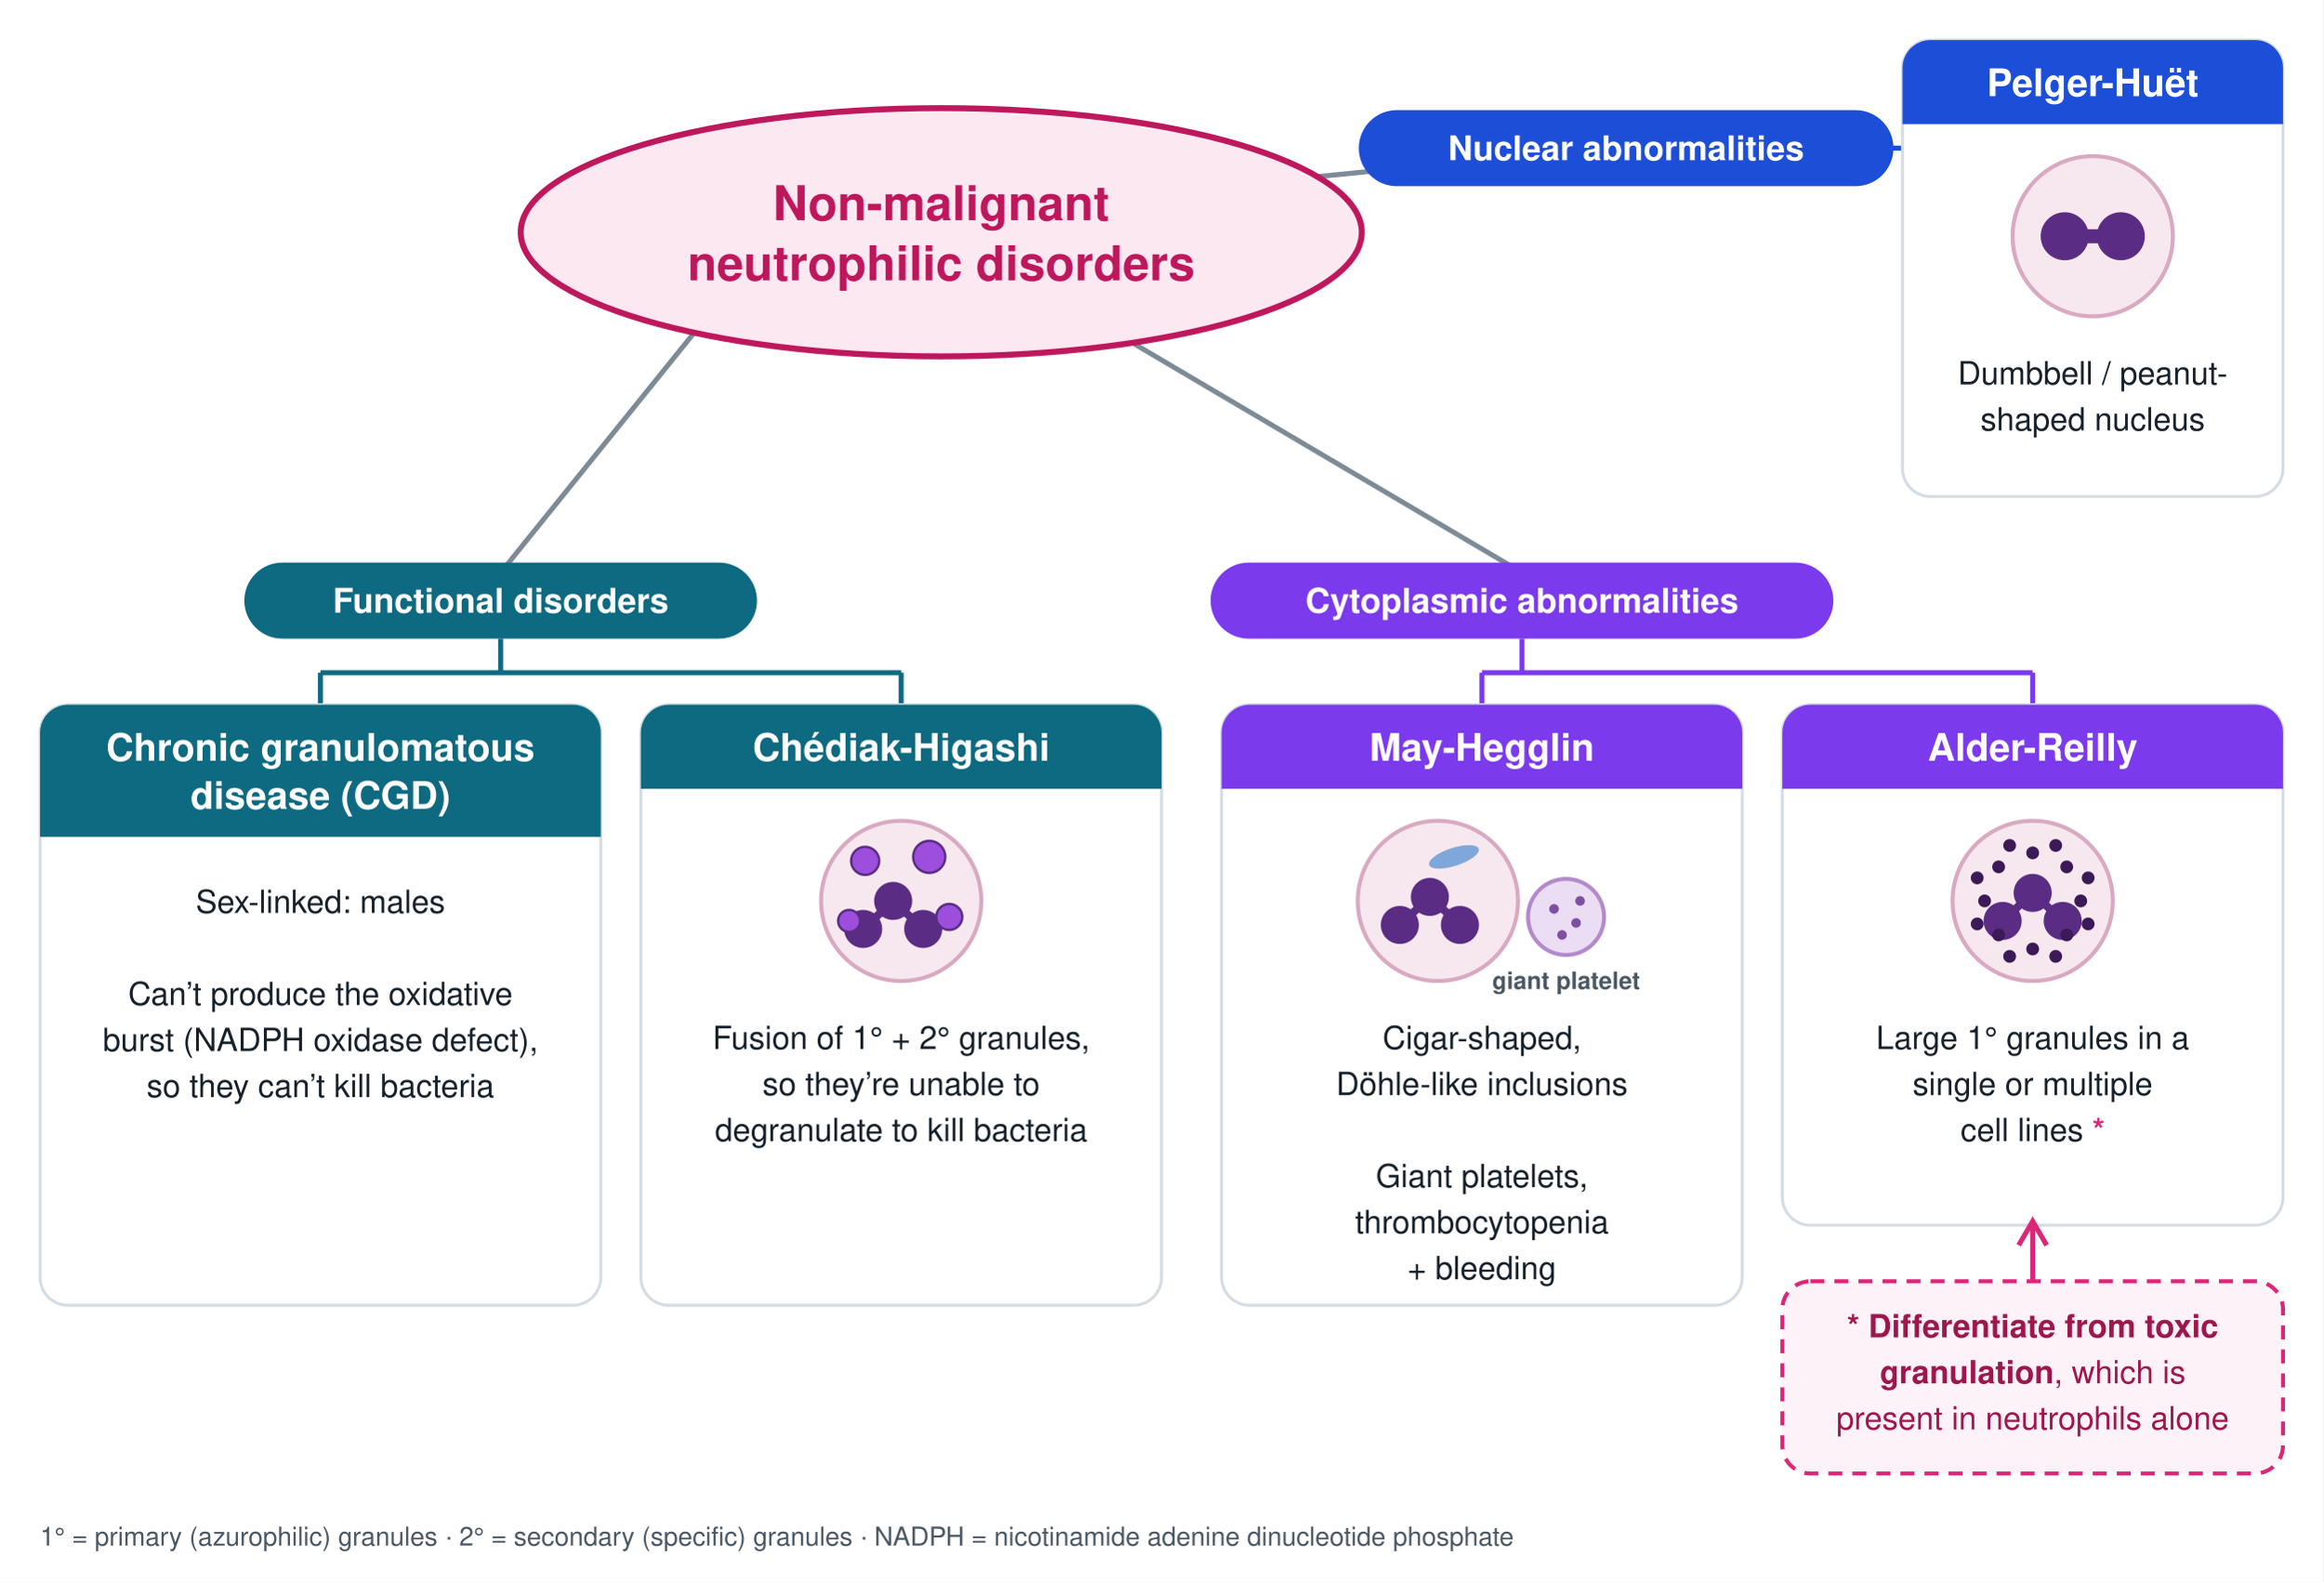
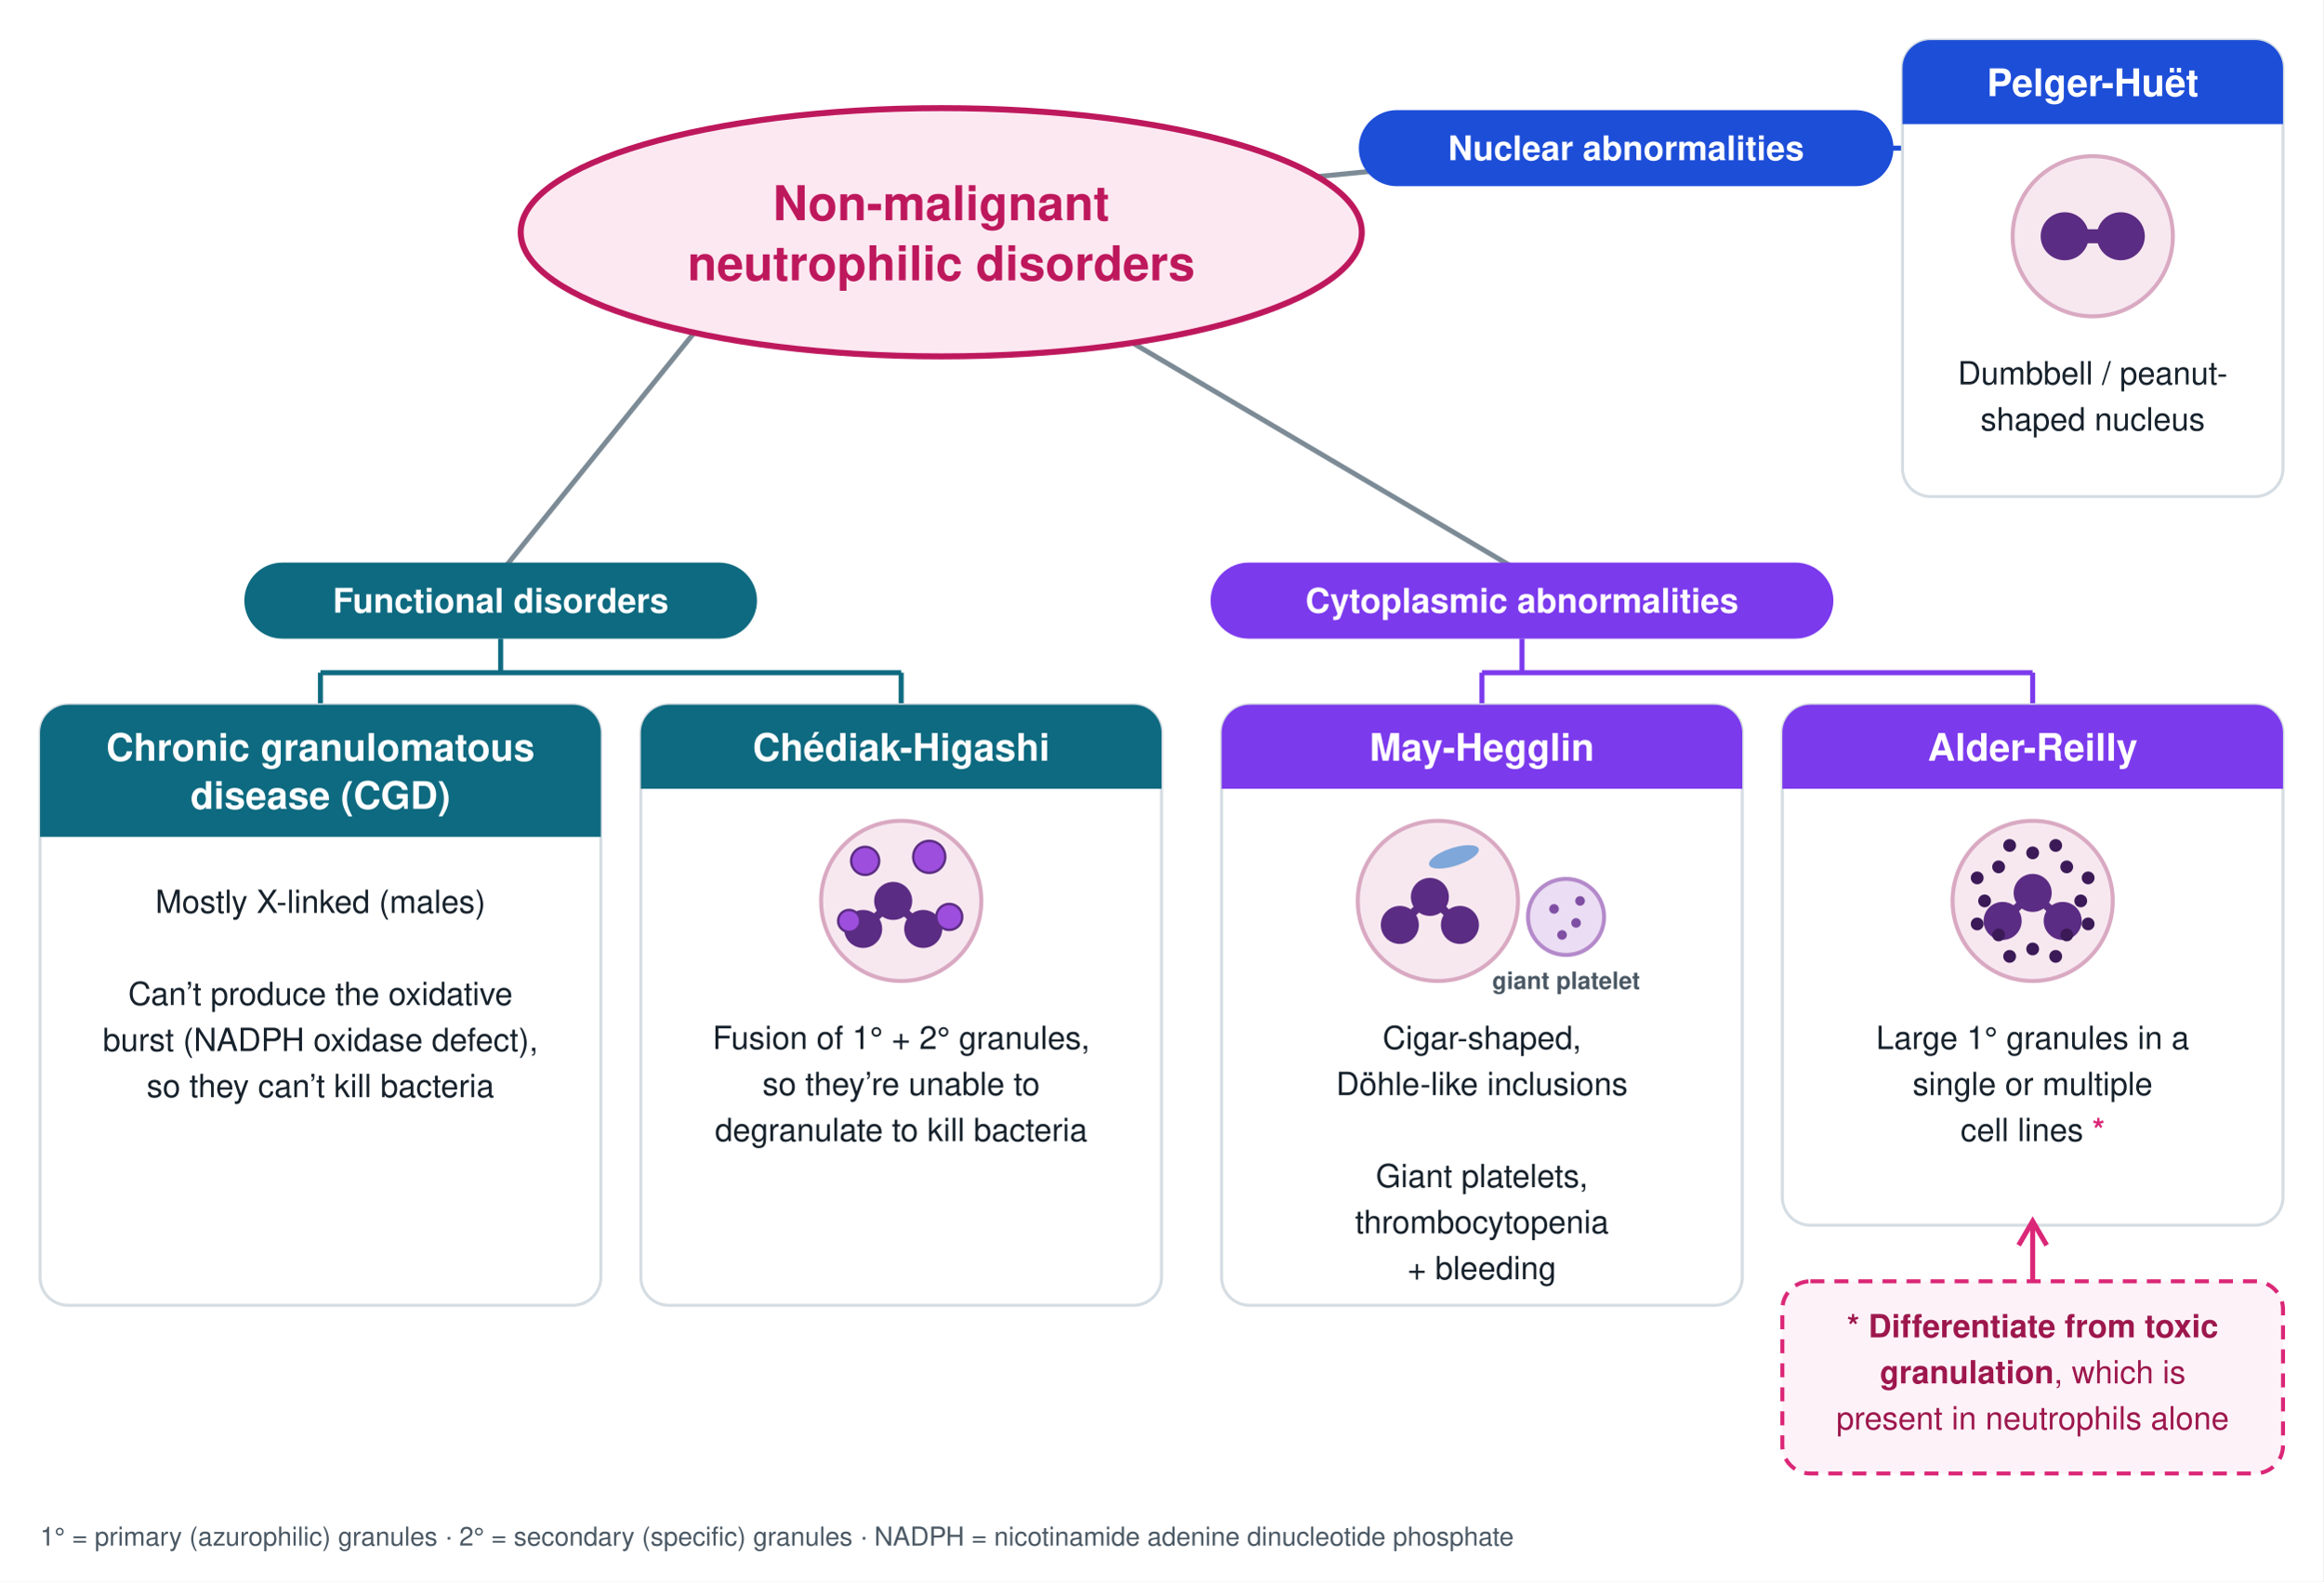
- <svg xmlns="http://www.w3.org/2000/svg" width="1160" height="790" viewBox="0 0 1160 790" font-family="Helvetica, Arial, sans-serif" role="img" aria-label="Non-malignant neutrophilic disorders. Nuclear abnormalities: Pelger-Huet, a dumbbell or peanut-shaped nucleus. Functional disorders: chronic granulomatous disease, sex-linked, in males, cannot produce the oxidative burst because of an NADPH oxidase defect, so they cannot kill bacteria; Chediak-Higashi, fusion of primary and secondary granules so they are unable to degranulate to kill bacteria. Cytoplasmic abnormalities: May-Hegglin, cigar-shaped Dohle-like inclusions, giant platelets, thrombocytopenia and bleeding; Alder-Reilly, large primary granules in a single or multiple cell lines. Differentiate Alder-Reilly from toxic granulation, which is present in neutrophils alone.">
+ <svg xmlns="http://www.w3.org/2000/svg" width="1160" height="790" viewBox="0 0 1160 790" font-family="Helvetica, Arial, sans-serif" role="img" aria-label="Non-malignant neutrophilic disorders. Nuclear abnormalities: Pelger-Huet, a dumbbell or peanut-shaped nucleus. Functional disorders: chronic granulomatous disease, mostly X-linked, in males, cannot produce the oxidative burst because of an NADPH oxidase defect, so they cannot kill bacteria; Chediak-Higashi, fusion of primary and secondary granules so they are unable to degranulate to kill bacteria. Cytoplasmic abnormalities: May-Hegglin, cigar-shaped Dohle-like inclusions, giant platelets, thrombocytopenia and bleeding; Alder-Reilly, large primary granules in a single or multiple cell lines. Differentiate Alder-Reilly from toxic granulation, which is present in neutrophils alone.">
  <rect width="1160" height="790" fill="#fff" />
  <path d="M640 90 L800 74" stroke="#7C8B96" stroke-width="2.5" fill="none" />
  <path d="M350 162 L250 286" stroke="#7C8B96" stroke-width="2.5" fill="none" />
  <path d="M560 168 L760 286" stroke="#7C8B96" stroke-width="2.5" fill="none" />
  <ellipse cx="470" cy="116" rx="210" ry="62" fill="#FCE8F1" stroke="#BE185D" stroke-width="3" />
  <text x="470" y="110" font-size="24" font-weight="800" fill="#BE185D" text-anchor="middle">Non-malignant</text>
  <text x="470" y="140" font-size="24" font-weight="800" fill="#BE185D" text-anchor="middle">neutrophilic disorders</text>
  <rect x="678.5" y="55" width="267" height="38" rx="19" fill="#1D4ED8" />
  <text x="812" y="80" font-size="17" font-weight="800" fill="#fff" text-anchor="middle">Nuclear abnormalities</text>
  <path d="M932 74 H950" stroke="#1D4ED8" stroke-width="2.5" fill="none" />
  <rect x="950" y="20" width="190" height="228" rx="14" fill="#fff" stroke="#D5DDE3" stroke-width="1.5" />
  <path d="M950 34 a14 14 0 0 1 14 -14 h162 a14 14 0 0 1 14 14 v28 h-190 Z" fill="#1D4ED8" />
  <text x="1045.0" y="48" font-size="19" font-weight="800" fill="#fff" text-anchor="middle">Pelger-Huët</text>
  <circle cx="1045.0" cy="118" r="40" fill="#F7E8F0" stroke="#D9A9C2" stroke-width="2" />
  <circle cx="1031.0" cy="118" r="12" fill="#5B2C83" />
  <circle cx="1059.0" cy="118" r="12" fill="#5B2C83" />
  <rect x="1031.0" y="114.5" width="28" height="7" fill="#5B2C83" />
  <text x="1045.0" y="192" font-size="16" font-weight="400" fill="#16212B" text-anchor="middle">Dumbbell / peanut-</text>
  <text x="1045.0" y="215" font-size="16" font-weight="400" fill="#16212B" text-anchor="middle">shaped nucleus</text>
  <rect x="122.0" y="281" width="256" height="38" rx="19" fill="#0E6A80" />
  <text x="250" y="306" font-size="17" font-weight="800" fill="#fff" text-anchor="middle">Functional disorders</text>
  <path d="M250 319 V336 M160 336 H450 M160 336 V352 M450 336 V352" stroke="#0E6A80" stroke-width="2.5" fill="none" />
  <rect x="20" y="352" width="280" height="300" rx="14" fill="#fff" stroke="#D5DDE3" stroke-width="1.5" />
  <path d="M20 366 a14 14 0 0 1 14 -14 h252 a14 14 0 0 1 14 14 v52 h-280 Z" fill="#0E6A80" />
  <text x="160.0" y="380" font-size="19" font-weight="800" fill="#fff" text-anchor="middle">Chronic granulomatous</text>
  <text x="160.0" y="404" font-size="19" font-weight="800" fill="#fff" text-anchor="middle">disease (CGD)</text>
-   <text x="160.0" y="456" font-size="16" font-weight="400" fill="#16212B" text-anchor="middle">Sex-linked: males</text>
+   <text x="160.0" y="456" font-size="16" font-weight="400" fill="#16212B" text-anchor="middle">Mostly X-linked (males)</text>
  <text x="160.0" y="479" font-size="16" font-weight="400" fill="#16212B" text-anchor="middle" />
  <text x="160.0" y="502" font-size="16" font-weight="400" fill="#16212B" text-anchor="middle">Can’t produce the oxidative</text>
  <text x="160.0" y="525" font-size="16" font-weight="400" fill="#16212B" text-anchor="middle">burst (NADPH oxidase defect),</text>
  <text x="160.0" y="548" font-size="16" font-weight="400" fill="#16212B" text-anchor="middle">so they can’t kill bacteria</text>
  <rect x="320" y="352" width="260" height="300" rx="14" fill="#fff" stroke="#D5DDE3" stroke-width="1.5" />
  <path d="M320 366 a14 14 0 0 1 14 -14 h232 a14 14 0 0 1 14 14 v28 h-260 Z" fill="#0E6A80" />
  <text x="450.0" y="380" font-size="19" font-weight="800" fill="#fff" text-anchor="middle">Chédiak-Higashi</text>
  <circle cx="450.0" cy="450" r="40" fill="#F7E8F0" stroke="#D9A9C2" stroke-width="2" />
  <circle cx="431.0" cy="464" r="9.5" fill="#5B2C83" />
  <circle cx="446.0" cy="450" r="9.5" fill="#5B2C83" />
  <circle cx="461.0" cy="464" r="9.5" fill="#5B2C83" />
  <path d="M431.0 464 L446.0 450 L461.0 464" stroke="#5B2C83" stroke-width="4" fill="none" />
  <circle cx="432.0" cy="430" r="7" fill="#9D4EDD" stroke="#5B2C83" stroke-width="1.2" />
  <circle cx="464.0" cy="428" r="8" fill="#9D4EDD" stroke="#5B2C83" stroke-width="1.2" />
  <circle cx="474.0" cy="458" r="6.5" fill="#9D4EDD" stroke="#5B2C83" stroke-width="1.2" />
  <circle cx="424.0" cy="460" r="5.5" fill="#9D4EDD" stroke="#5B2C83" stroke-width="1.2" />
  <text x="450.0" y="524" font-size="16" font-weight="400" fill="#16212B" text-anchor="middle">Fusion of 1° + 2° granules,</text>
  <text x="450.0" y="547" font-size="16" font-weight="400" fill="#16212B" text-anchor="middle">so they’re unable to</text>
  <text x="450.0" y="570" font-size="16" font-weight="400" fill="#16212B" text-anchor="middle">degranulate to kill bacteria</text>
  <rect x="604.5" y="281" width="311" height="38" rx="19" fill="#7C3AED" />
  <text x="760" y="306" font-size="17" font-weight="800" fill="#fff" text-anchor="middle">Cytoplasmic abnormalities</text>
  <path d="M760 319 V336 M740 336 H1015 M740 336 V352 M1015 336 V352" stroke="#7C3AED" stroke-width="2.5" fill="none" />
  <rect x="610" y="352" width="260" height="300" rx="14" fill="#fff" stroke="#D5DDE3" stroke-width="1.5" />
  <path d="M610 366 a14 14 0 0 1 14 -14 h232 a14 14 0 0 1 14 14 v28 h-260 Z" fill="#7C3AED" />
  <text x="740.0" y="380" font-size="19" font-weight="800" fill="#fff" text-anchor="middle">May-Hegglin</text>
  <circle cx="718.0" cy="450" r="40" fill="#F7E8F0" stroke="#D9A9C2" stroke-width="2" />
  <circle cx="699.0" cy="462" r="9.5" fill="#5B2C83" />
  <circle cx="714.0" cy="448" r="9.5" fill="#5B2C83" />
  <circle cx="729.0" cy="462" r="9.5" fill="#5B2C83" />
  <path d="M699.0 462 L714.0 448 L729.0 462" stroke="#5B2C83" stroke-width="4" fill="none" />
  <ellipse cx="726.0" cy="428" rx="13" ry="4.5" fill="#7FA7D9" transform="rotate(-18 726.0 428)" />
  <circle cx="782.0" cy="458" r="19" fill="#EBDDF3" stroke="#B48ACB" stroke-width="2" />
  <circle cx="776.0" cy="454" r="2.4" fill="#7E4FA3" />
  <circle cx="787.0" cy="461" r="2.4" fill="#7E4FA3" />
  <circle cx="780.0" cy="467" r="2.4" fill="#7E4FA3" />
  <circle cx="789.0" cy="450" r="2.4" fill="#7E4FA3" />
  <text x="782.0" y="494" font-size="12" font-weight="600" fill="#4A5864" text-anchor="middle">giant platelet</text>
  <text x="740.0" y="524" font-size="16" font-weight="400" fill="#16212B" text-anchor="middle">Cigar-shaped,</text>
  <text x="740.0" y="547" font-size="16" font-weight="400" fill="#16212B" text-anchor="middle">Döhle-like inclusions</text>
  <text x="740.0" y="570" font-size="16" font-weight="400" fill="#16212B" text-anchor="middle" />
  <text x="740.0" y="593" font-size="16" font-weight="400" fill="#16212B" text-anchor="middle">Giant platelets,</text>
  <text x="740.0" y="616" font-size="16" font-weight="400" fill="#16212B" text-anchor="middle">thrombocytopenia</text>
  <text x="740.0" y="639" font-size="16" font-weight="400" fill="#16212B" text-anchor="middle">+ bleeding</text>
  <rect x="890" y="352" width="250" height="260" rx="14" fill="#fff" stroke="#D5DDE3" stroke-width="1.5" />
  <path d="M890 366 a14 14 0 0 1 14 -14 h222 a14 14 0 0 1 14 14 v28 h-250 Z" fill="#7C3AED" />
  <text x="1015.0" y="380" font-size="19" font-weight="800" fill="#fff" text-anchor="middle">Alder-Reilly</text>
  <circle cx="1015.0" cy="450" r="40" fill="#F7E8F0" stroke="#D9A9C2" stroke-width="2" />
  <circle cx="1000.0" cy="460" r="9.5" fill="#5B2C83" />
  <circle cx="1015.0" cy="446" r="9.5" fill="#5B2C83" />
  <circle cx="1030.0" cy="460" r="9.5" fill="#5B2C83" />
  <path d="M1000.0 460 L1015.0 446 L1030.0 460" stroke="#5B2C83" stroke-width="4" fill="none" />
  <circle cx="1039.0" cy="450.0" r="3.2" fill="#3B1A57" />
  <circle cx="1042.7" cy="461.5" r="3.2" fill="#3B1A57" />
  <circle cx="1032.0" cy="467.0" r="3.2" fill="#3B1A57" />
  <circle cx="1026.5" cy="477.7" r="3.2" fill="#3B1A57" />
  <circle cx="1015.0" cy="474.0" r="3.2" fill="#3B1A57" />
  <circle cx="1003.5" cy="477.7" r="3.2" fill="#3B1A57" />
  <circle cx="998.0" cy="467.0" r="3.2" fill="#3B1A57" />
  <circle cx="987.3" cy="461.5" r="3.2" fill="#3B1A57" />
  <circle cx="991.0" cy="450.0" r="3.2" fill="#3B1A57" />
  <circle cx="987.3" cy="438.5" r="3.2" fill="#3B1A57" />
  <circle cx="998.0" cy="433.0" r="3.2" fill="#3B1A57" />
  <circle cx="1003.5" cy="422.3" r="3.2" fill="#3B1A57" />
  <circle cx="1015.0" cy="426.0" r="3.2" fill="#3B1A57" />
  <circle cx="1026.5" cy="422.3" r="3.2" fill="#3B1A57" />
  <circle cx="1032.0" cy="433.0" r="3.2" fill="#3B1A57" />
  <circle cx="1042.7" cy="438.5" r="3.2" fill="#3B1A57" />
  <text x="1015.0" y="524" font-size="16" font-weight="400" fill="#16212B" text-anchor="middle">Large 1° granules in a</text>
  <text x="1015.0" y="547" font-size="16" font-weight="400" fill="#16212B" text-anchor="middle">single or multiple</text>
  <text x="1015.0" y="570" font-size="16" font-weight="400" fill="#16212B" text-anchor="middle">cell lines <tspan fill="#DB2777" font-weight="800">*</tspan>
  </text>
  <path d="M1015 612 V640" stroke="#DB2777" stroke-width="2.5" />
  <path d="M1008 622 L1015 610 L1022 622" stroke="#DB2777" stroke-width="2.5" fill="none" />
  <rect x="890" y="640" width="250" height="96" rx="14" fill="#FDF2F8" stroke="#DB2777" stroke-width="2" stroke-dasharray="7 5" />
  <text x="1015" y="668" font-size="16" font-weight="400" fill="#9D174D" text-anchor="middle">
    <tspan font-weight="800">* Differentiate from toxic</tspan>
  </text>
  <text x="1015" y="691" font-size="16" font-weight="400" fill="#9D174D" text-anchor="middle">
    <tspan font-weight="800">granulation</tspan>, which is</text>
  <text x="1015" y="714" font-size="16" font-weight="400" fill="#9D174D" text-anchor="middle">present in neutrophils alone</text>
  <text x="20" y="772" font-size="13" font-weight="400" fill="#4A5864" text-anchor="start">1° = primary (azurophilic) granules · 2° = secondary (specific) granules · NADPH = nicotinamide adenine dinucleotide phosphate</text>
</svg>
